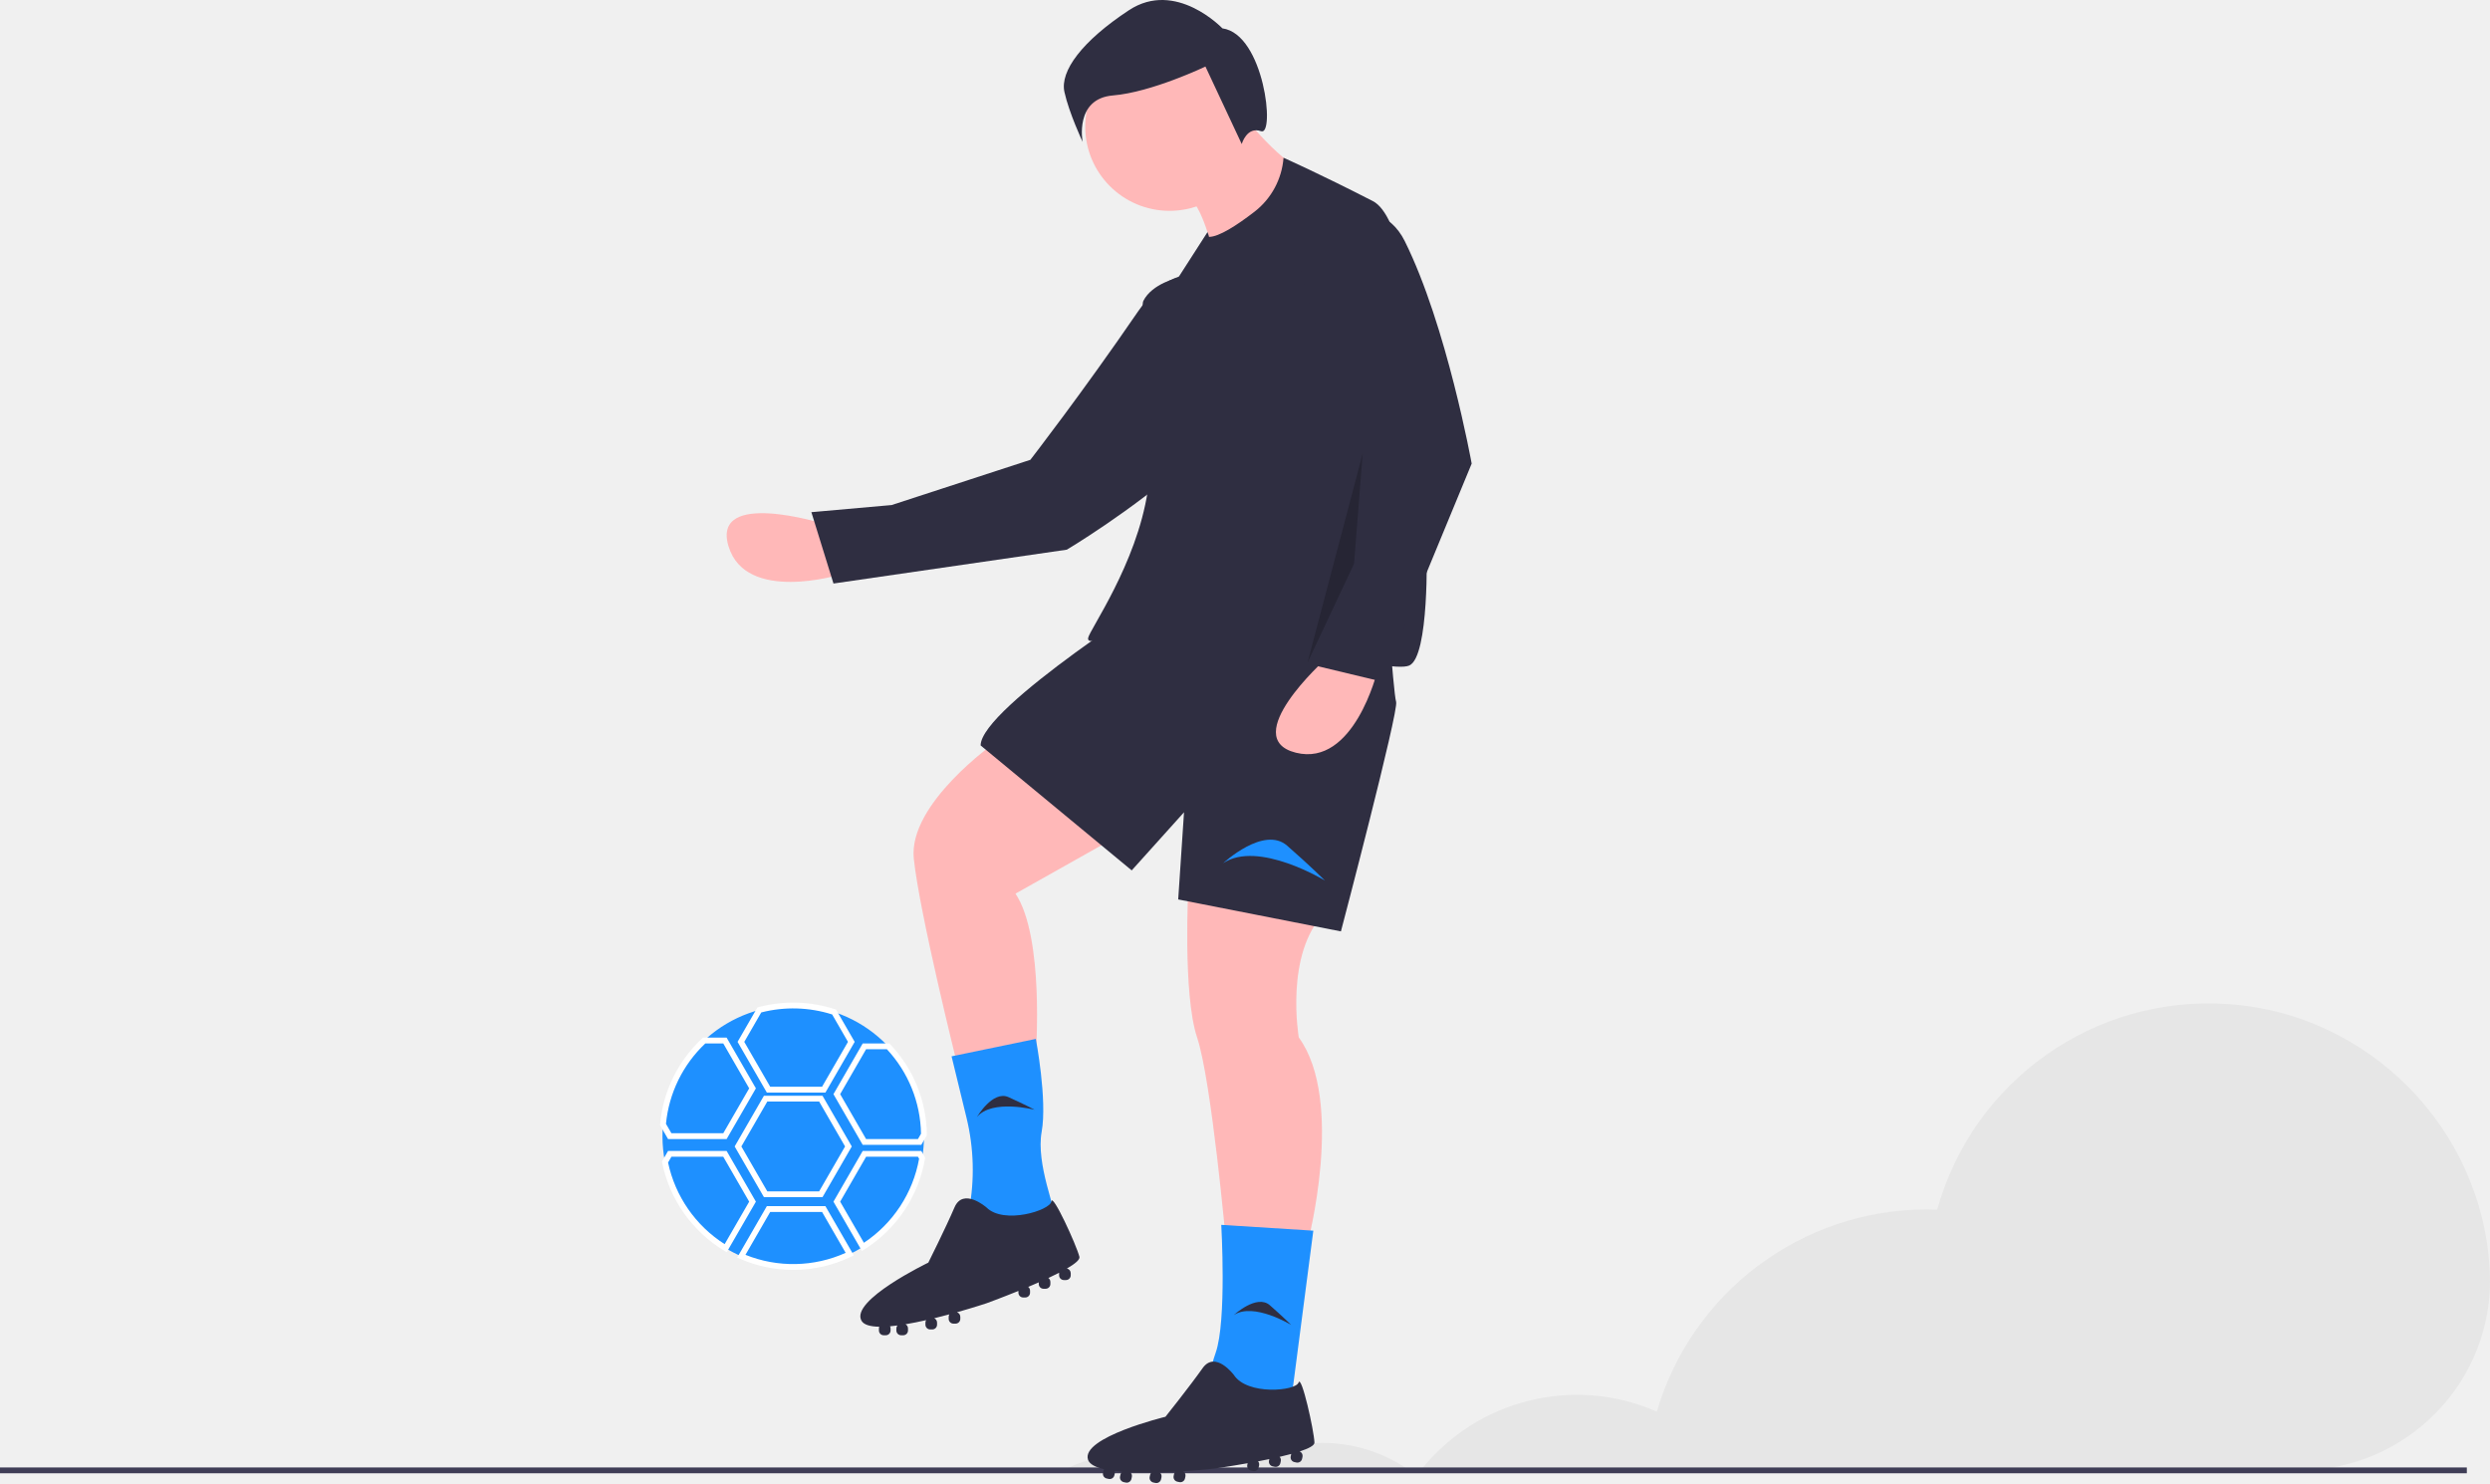
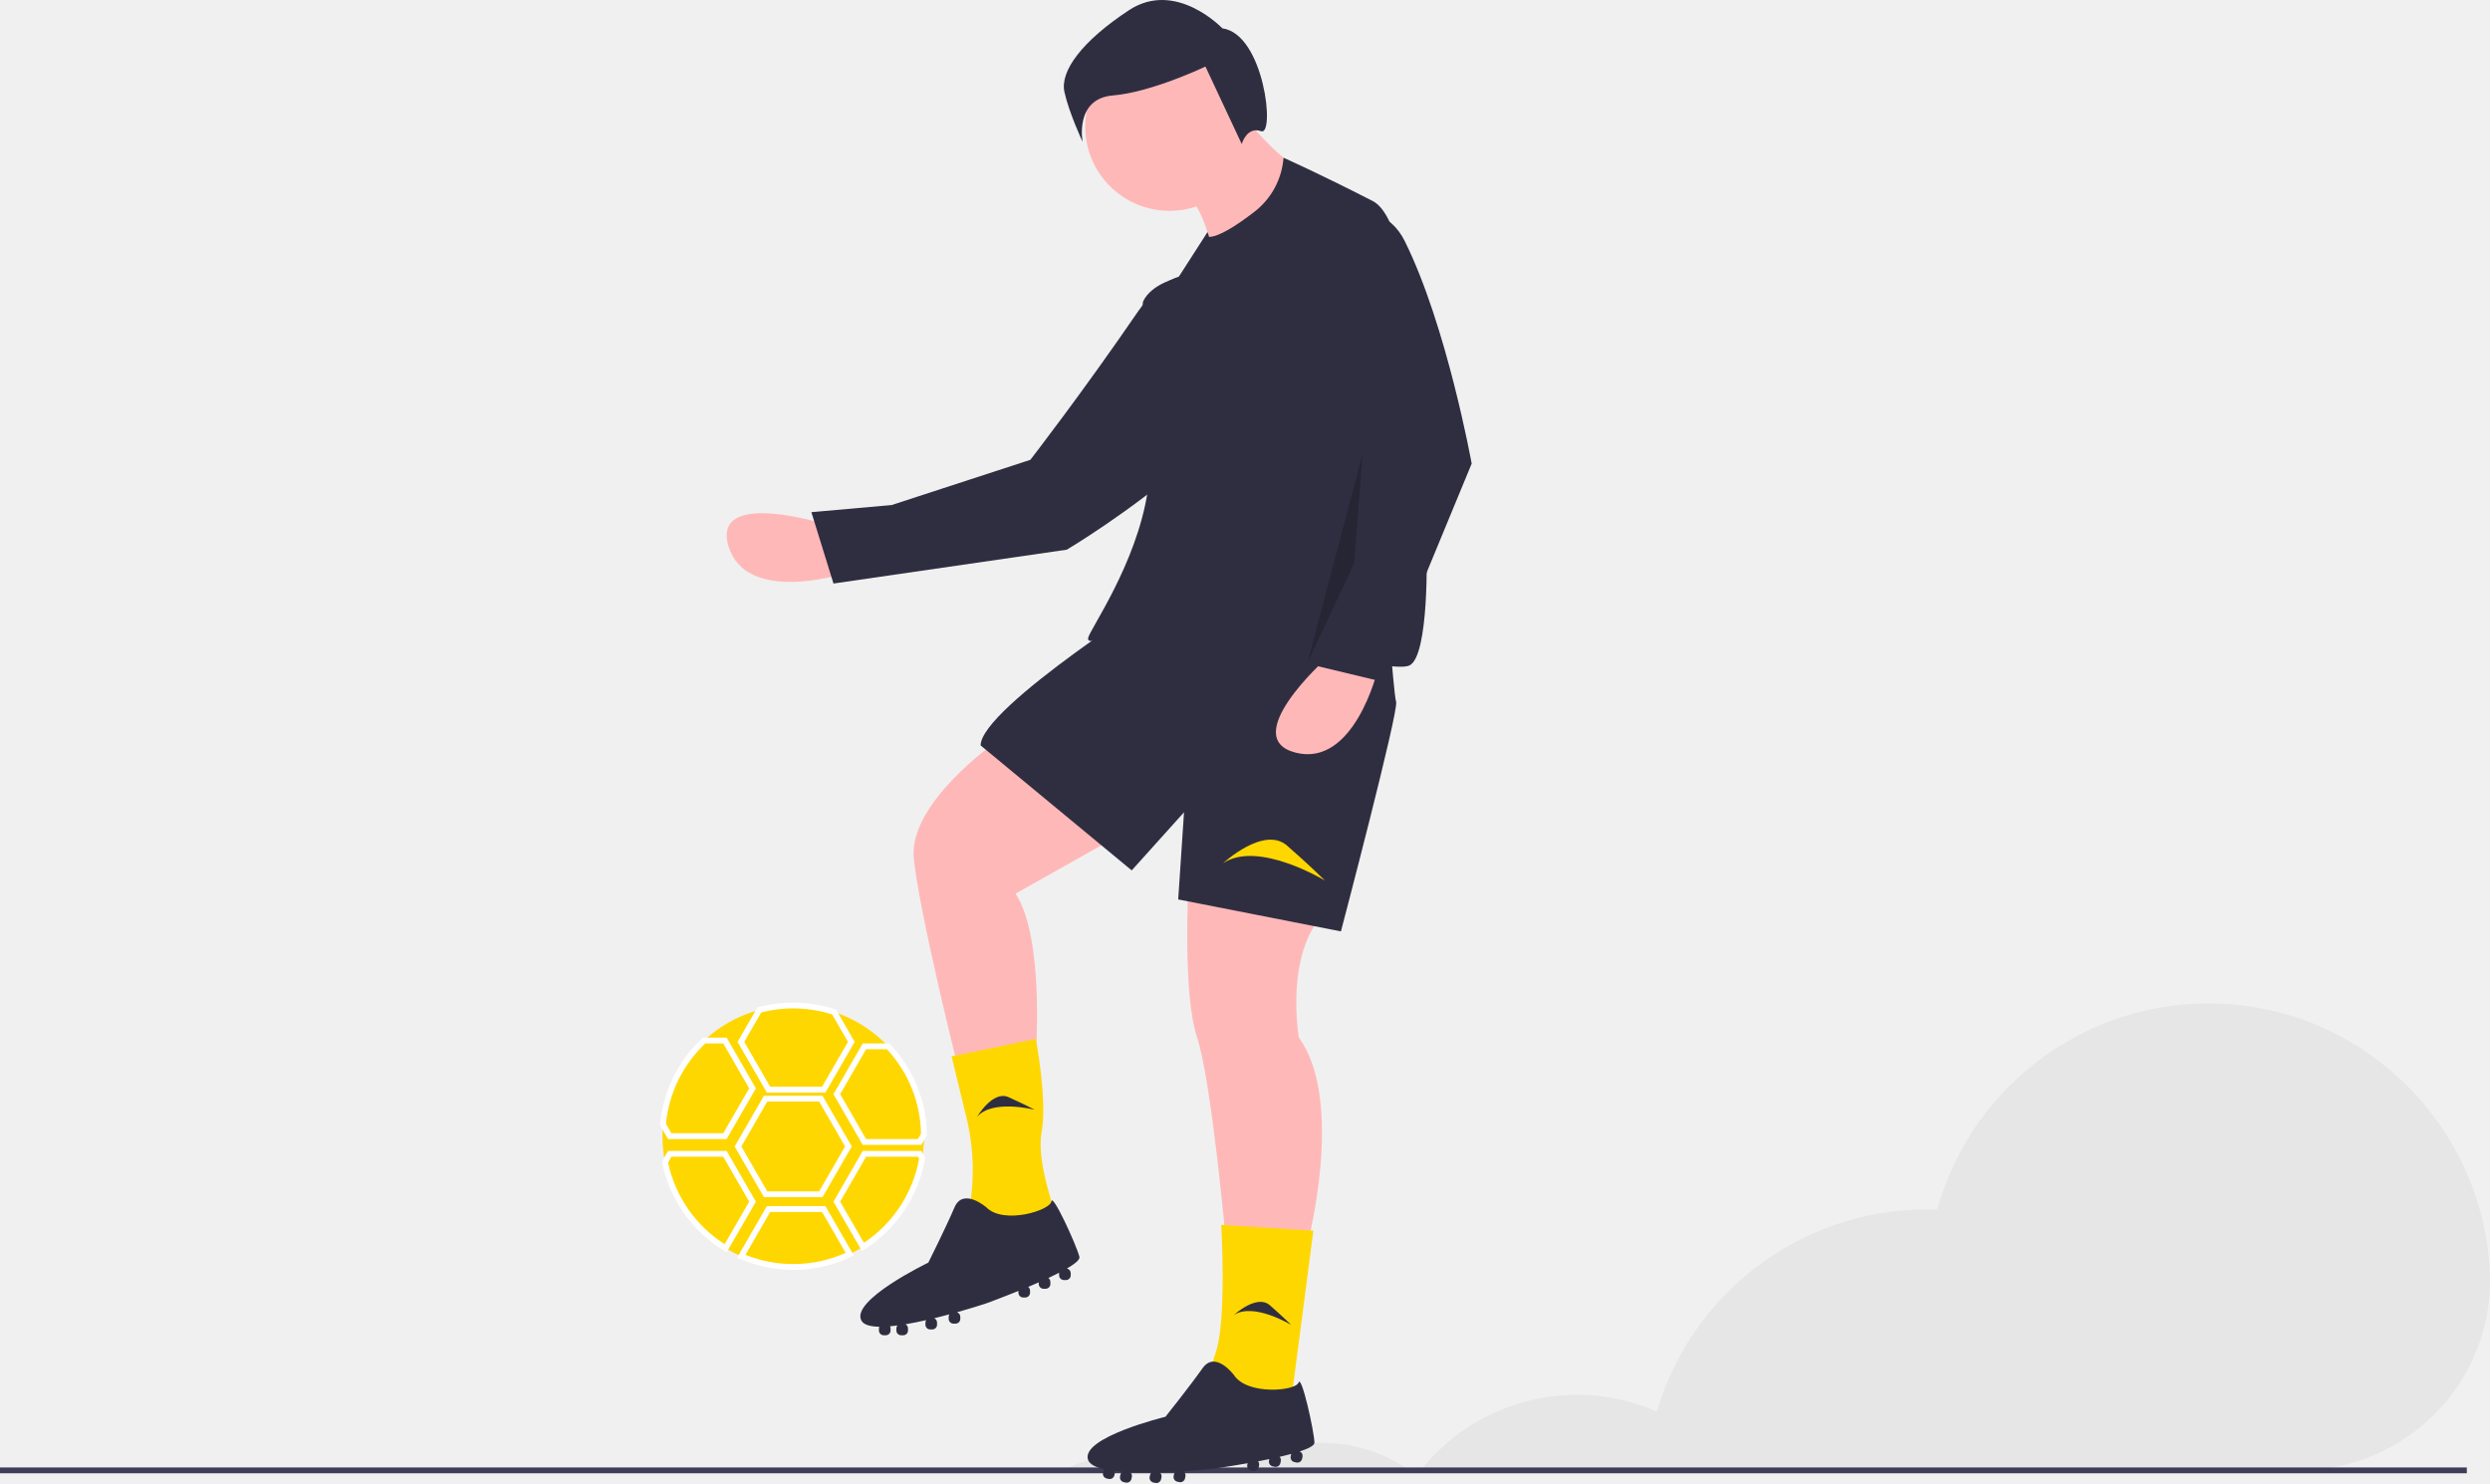
<svg xmlns="http://www.w3.org/2000/svg" data-name="Layer 1" width="856.974" height="510.427" viewBox="0 0 856.974 510.427">
  <path d="M585.513,699.852c3.119-3.939,7.232,3.896,11.346,1H574.061C578.702,703.429,582.324,695.642,585.513,699.852Z" transform="translate(-171.5131 -194.7866)" fill="none" />
  <path d="M660.47,700.852h-3.93c.844.593,1.691,1.184,2.498,1.825C659.498,702.054,659.989,701.458,660.47,700.852Z" transform="translate(-171.5131 -194.7866)" fill="none" />
  <path d="M555.814,696.125a37.624,37.624,0,0,0-18.293,4.727h36.54A37.46,37.46,0,0,0,555.814,696.125Z" transform="translate(-171.5131 -194.7866)" fill="#e6e6e6" />
  <path d="M626.719,691.398a51.693,51.693,0,0,0-29.86,9.454h59.68A51.681,51.681,0,0,0,626.719,691.398Z" transform="translate(-171.5131 -194.7866)" fill="#e6e6e6" />
  <path d="M1028.363,631.558c-2.67-48.412-41.566-87.883-89.938-91.191A96.924,96.924,0,0,0,838.239,611.128c-1.174-.042-2.347-.089-3.531-.089a96.926,96.926,0,0,0-92.976,69.6,68.484,68.484,0,0,0-81.262,20.213H962.742c37.136,0,67.204-30.759,65.69-67.864Q1028.403,632.274,1028.363,631.558Z" transform="translate(-171.5131 -194.7866)" fill="#e6e6e6" />
  <rect y="505.065" width="849" height="2" fill="#3f3d56" />
  <path d="M454.857,375.025s-38.535-12.003-32.619,7.745,38.373,9.773,38.373,9.773Z" transform="translate(-171.5131 -194.7866)" fill="#ffb8b8" />
  <path d="M602.159,300.9s-19.748-26.987-38.935,1.029C544,330,526.127,353.044,526.127,353.044L478.381,368.612l-27.622,2.451,7.609,24.558,80.313-11.651S628.095,330.856,602.159,300.9Z" transform="translate(-171.5131 -194.7866)" fill="#2f2e41" />
  <path d="M514.013,450.352s-30,21-28,40,15,71,15,71l27-4s3-40-7-55l48-27Z" transform="translate(-171.5131 -194.7866)" fill="#ffb8b8" />
  <path d="M580.513,499.852s-2,37,3,52,10,71,10,71h28s13-49-3-71c0,0-5-29,9-43Z" transform="translate(-171.5131 -194.7866)" fill="#ffb8b8" />
  <path d="M574.013,397.352s-65,41-65,54l52,43,18-20-2,30,56,11s20-76,19-79-4-47-4-47Z" transform="translate(-171.5131 -194.7866)" fill="#2f2e41" />
-   <path d="M528.013,552.352l-29,6,5.152,21.182a75.641,75.641,0,0,1,.848,31.818h0s30,8,30,4-7-20-5-31S528.013,552.352,528.013,552.352Z" transform="translate(-171.5131 -194.7866)" fill="#1e90ff" />
+   <path d="M528.013,552.352l-29,6,5.152,21.182a75.641,75.641,0,0,1,.848,31.818h0s30,8,30,4-7-20-5-31S528.013,552.352,528.013,552.352Z" transform="translate(-171.5131 -194.7866)" fill="#FFD700" />
  <path d="M543.013,627.352c-1-4-9.308-22.136-9.654-19.068s-16.346,8.068-22.346,2.068c0,0-8-7-11,0s-9,19-9,19-27,13-23,20c.809,1.416,3.05,2.013,6.111,2.065a1.633,1.633,0,0,0-.111.58v.709a1.646,1.646,0,0,0,1.646,1.646h.709a1.646,1.646,0,0,0,1.646-1.646v-.709a1.628,1.628,0,0,0-.18-.733c.818-.072,1.666-.166,2.539-.281a1.63,1.63,0,0,0-.359,1.014v.709a1.646,1.646,0,0,0,1.646,1.646h.709a1.646,1.646,0,0,0,1.646-1.646v-.709a1.638,1.638,0,0,0-.851-1.433c2.302-.384,4.704-.873,7.093-1.415a1.631,1.631,0,0,0-.242.847v.709a1.646,1.646,0,0,0,1.646,1.646h.709a1.646,1.646,0,0,0,1.646-1.646v-.709a1.644,1.644,0,0,0-.978-1.502c1.792-.437,3.548-.892,5.219-1.344a1.631,1.631,0,0,0-.24.845v.709a1.646,1.646,0,0,0,1.646,1.646h.709a1.646,1.646,0,0,0,1.646-1.646v-.709a1.64,1.64,0,0,0-1.157-1.563c5.873-1.654,10.157-3.082,10.157-3.082s4.976-1.81,11-4.256v.611a1.646,1.646,0,0,0,1.646,1.646h.709a1.646,1.646,0,0,0,1.646-1.646v-.709a1.636,1.636,0,0,0-.636-1.291c1.21-.508,2.43-1.031,3.636-1.563v.563a1.646,1.646,0,0,0,1.646,1.646h.709a1.646,1.646,0,0,0,1.646-1.646v-.709a1.642,1.642,0,0,0-.704-1.347c1.305-.609,2.562-1.217,3.721-1.813-.005.053-.016.105-.016.16v.709a1.646,1.646,0,0,0,1.646,1.646h.709a1.646,1.646,0,0,0,1.646-1.646v-.709a1.646,1.646,0,0,0-1.317-1.612C541.492,629.761,543.255,628.321,543.013,627.352Z" transform="translate(-171.5131 -194.7866)" fill="#2f2e41" />
-   <path d="M623.513,618.352l-31.68-2s1.92,33-1.92,44-1.92,15-1.92,15l27.84,2Z" transform="translate(-171.5131 -194.7866)" fill="#1e90ff" />
+   <path d="M623.513,618.352l-31.68-2s1.92,33-1.92,44-1.92,15-1.92,15l27.84,2Z" transform="translate(-171.5131 -194.7866)" fill="#FFD700" />
  <path d="M623.903,691.286c-.144-4.121-4.488-23.59-5.466-20.662s-17.669,4.482-22.286-2.637c0,0-6.365-8.514-10.758-2.294s-12.764,16.706-12.764,16.706-29.117,7.085-26.665,14.765c.496,1.553,2.564,2.605,5.546,3.294a1.634,1.634,0,0,0-.229.544l-.148.693a1.646,1.646,0,0,0,1.266,1.953l.693.148a1.646,1.646,0,0,0,1.953-1.266l.148-.693a1.628,1.628,0,0,0-.023-.755c.815.1,1.664.185,2.541.254a1.63,1.63,0,0,0-.563.917l-.148.693a1.646,1.646,0,0,0,1.266,1.953l.693.148a1.646,1.646,0,0,0,1.953-1.266l.148-.693a1.638,1.638,0,0,0-.534-1.579c2.331.104,4.783.127,7.232.095a1.631,1.631,0,0,0-.413.778l-.148.693a1.646,1.646,0,0,0,1.266,1.953l.693.148a1.646,1.646,0,0,0,1.953-1.266l.148-.693a1.644,1.644,0,0,0-.644-1.673c1.843-.054,3.656-.133,5.384-.226a1.631,1.631,0,0,0-.411.777l-.148.693a1.646,1.646,0,0,0,1.266,1.953l.693.148a1.646,1.646,0,0,0,1.953-1.266l.148-.693a1.64,1.64,0,0,0-.806-1.77c6.089-.393,10.577-.897,10.577-.897s5.244-.733,11.646-1.869l-.127.597a1.646,1.646,0,0,0,1.266,1.953l.693.148a1.646,1.646,0,0,0,1.953-1.266l.148-.693a1.636,1.636,0,0,0-.353-1.395c1.289-.245,2.591-.502,3.882-.77l-.117.55a1.646,1.646,0,0,0,1.266,1.953l.693.148a1.646,1.646,0,0,0,1.953-1.266l.148-.693a1.642,1.642,0,0,0-.408-1.464c1.403-.323,2.759-.656,4.017-.997-.016.051-.038.099-.049.153l-.148.693a1.646,1.646,0,0,0,1.266,1.953l.693.148a1.646,1.646,0,0,0,1.953-1.266l.148-.693a1.646,1.646,0,0,0-.952-1.852C621.913,693.326,623.938,692.285,623.903,691.286Z" transform="translate(-171.5131 -194.7866)" fill="#2f2e41" />
  <circle cx="402.5" cy="43.565" r="29" fill="#ffb8b8" />
  <path d="M600.013,235.352s16,20,24,19l-35,27s-4-17-9-19S600.013,235.352,600.013,235.352Z" transform="translate(-171.5131 -194.7866)" fill="#ffb8b8" />
  <path d="M662.513,383.852S662.511,273.505,644,264c-18.5-9.5-30.738-14.922-30.738-14.922h0a25.958,25.958,0,0,1-9.98,18.567c-6.134,4.736-12.245,8.663-15.659,8.675l-.11-.468-.416-1.189-10.084,15.689s-9,2-12,8c-1.623,3.246,6.031,35.923,1.5,65.5-3.844,25.094-20.041,47.746-20.5,50.5-.776,4.655,18.91-7.542,27.775-13.244.131.146.225.244.225.244s-5,2,5-1c5.666-1.7,13.577-1.794,19.372-1.557-.007,1.737.034,3.118.128,4.057,1,10,51,24,58,21S662.513,383.852,662.513,383.852Z" transform="translate(-171.5131 -194.7866)" fill="#2f2e41" />
  <path d="M627.513,421.852s-30,27-10,32,28-28,28-28Z" transform="translate(-171.5131 -194.7866)" fill="#ffb8b8" />
-   <path d="M592.513,491.852s14-13,22-6,13,12,13,12S604.513,483.852,592.513,491.852Z" transform="translate(-171.5131 -194.7866)" fill="#1e90ff" />
+   <path d="M592.513,491.852s14-13,22-6,13,12,13,12S604.513,483.852,592.513,491.852Z" transform="translate(-171.5131 -194.7866)" fill="#FFD700" />
  <path d="M596.15,647.4s7.891-7.327,12.4-3.382,7.327,6.764,7.327,6.764S602.913,642.891,596.15,647.4Z" transform="translate(-171.5131 -194.7866)" fill="#2f2e41" />
  <path d="M507.746,579.246s5.417-9.307,10.879-6.844,8.979,4.338,8.979,4.338S512.905,572.963,507.746,579.246Z" transform="translate(-171.5131 -194.7866)" fill="#2f2e41" />
  <path d="M654.957,277.721c-9.913-19.926-40.074-9.058-35.173,12.651q.11.485.23.98a197.351,197.351,0,0,0,25,58l-11,49-12,25,25,6,31-75S669.462,306.879,654.957,277.721Z" transform="translate(-171.5131 -194.7866)" fill="#2f2e41" />
  <polygon points="469 156.065 450 228.065 466 194.065 469 156.065" opacity="0.2" />
  <path d="M592.226,204.548s-16.03-16.876-32.165-6.248S536.271,219.252,537.853,226.441s6.264,17.188,6.264,17.188-2.91-14.893,10.45-15.995,31.819-9.944,31.819-9.944l12.486,26.664s1.765-6.179,6.659-4.407S606.632,206.525,592.226,204.548Z" transform="translate(-171.5131 -194.7866)" fill="#2f2e41" />
-   <path d="M489.513,585.852a45.906,45.906,0,0,1-.63,7.56v.01a45.011,45.011,0,0,1-62.24,33.73h-.01a43.903,43.903,0,0,1-5.37-2.77,45.067,45.067,0,0,1-20.88-29.65,45.556,45.556,0,0,1-.87-8.88c0-1.36.06-2.71.18-4.04v-.01a44.998,44.998,0,0,1,89.81,3.43v.01C489.513,585.452,489.513,585.642,489.513,585.852Z" transform="translate(-171.5131 -194.7866)" fill="#1e90ff" />
+   <path d="M489.513,585.852a45.906,45.906,0,0,1-.63,7.56v.01a45.011,45.011,0,0,1-62.24,33.73h-.01a43.903,43.903,0,0,1-5.37-2.77,45.067,45.067,0,0,1-20.88-29.65,45.556,45.556,0,0,1-.87-8.88c0-1.36.06-2.71.18-4.04v-.01a44.998,44.998,0,0,1,89.81,3.43v.01C489.513,585.452,489.513,585.642,489.513,585.852Z" transform="translate(-171.5131 -194.7866)" fill="#FFD700" />
  <path d="M455.59,570.822H435.436l-10.078-17.45,6.835-11.848.399-.107a46.155,46.155,0,0,1,26.303.735l.362.12,6.41,11.1Zm-19-2H454.436l8.922-15.45-5.449-9.438a44.355,44.355,0,0,0-24.398-.691l-5.843,10.129Z" transform="translate(-171.5131 -194.7866)" fill="#fff" />
  <path d="M454.59,606.823H434.436l-10.078-17.454L434.436,571.914h20.154l10.078,17.454Zm-19-2H453.436l8.922-15.454L453.436,573.914h-17.846l-8.922,15.454Z" transform="translate(-171.5131 -194.7866)" fill="#fff" />
  <path d="M444.513,631.852a45.582,45.582,0,0,1-18.269-3.783l-1.028-.446,10.219-17.711h20.155l9.788,16.955-.972.467A45.572,45.572,0,0,1,444.513,631.852Zm-16.437-5.184a44.048,44.048,0,0,0,34.485-.682l-8.125-14.075H436.591Z" transform="translate(-171.5131 -194.7866)" fill="#fff" />
  <path d="M488.59,588.822H468.436l-10.078-17.45,10.077-17.46h9.177l.296.312A45.78,45.78,0,0,1,490.503,585.219v.29Zm-19-2H487.436l1.063-1.841a43.779,43.779,0,0,0-11.749-29.069h-7.16l-8.923,15.46Z" transform="translate(-171.5131 -194.7866)" fill="#fff" />
  <path d="M468.158,625.333l-9.8-16.962,10.077-17.46h20.154l1.294,2.23-.014.447a46.096,46.096,0,0,1-20.832,31.188Zm-7.49-16.962,8.175,14.148a44.09,44.09,0,0,0,18.995-28.919l-.4-.689H469.591Z" transform="translate(-171.5131 -194.7866)" fill="#fff" />
  <path d="M421.619,625.765l-.873-.527A46.115,46.115,0,0,1,399.403,594.928l-.074-.37,2.107-3.646h20.155l10.077,17.46Zm-20.18-30.862a44.112,44.112,0,0,0,19.474,28.086l8.445-14.617-8.923-15.46H402.59Z" transform="translate(-171.5131 -194.7866)" fill="#fff" />
  <path d="M421.59,586.822H401.436l-2.743-4.741v-.269A45.861,45.861,0,0,1,413.182,552.179l.288-.268h8.121l10.077,17.46Zm-19-2H420.436l8.922-15.45-8.923-15.46h-6.176a43.818,43.818,0,0,0-13.541,27.674Z" transform="translate(-171.5131 -194.7866)" fill="#fff" />
</svg>
